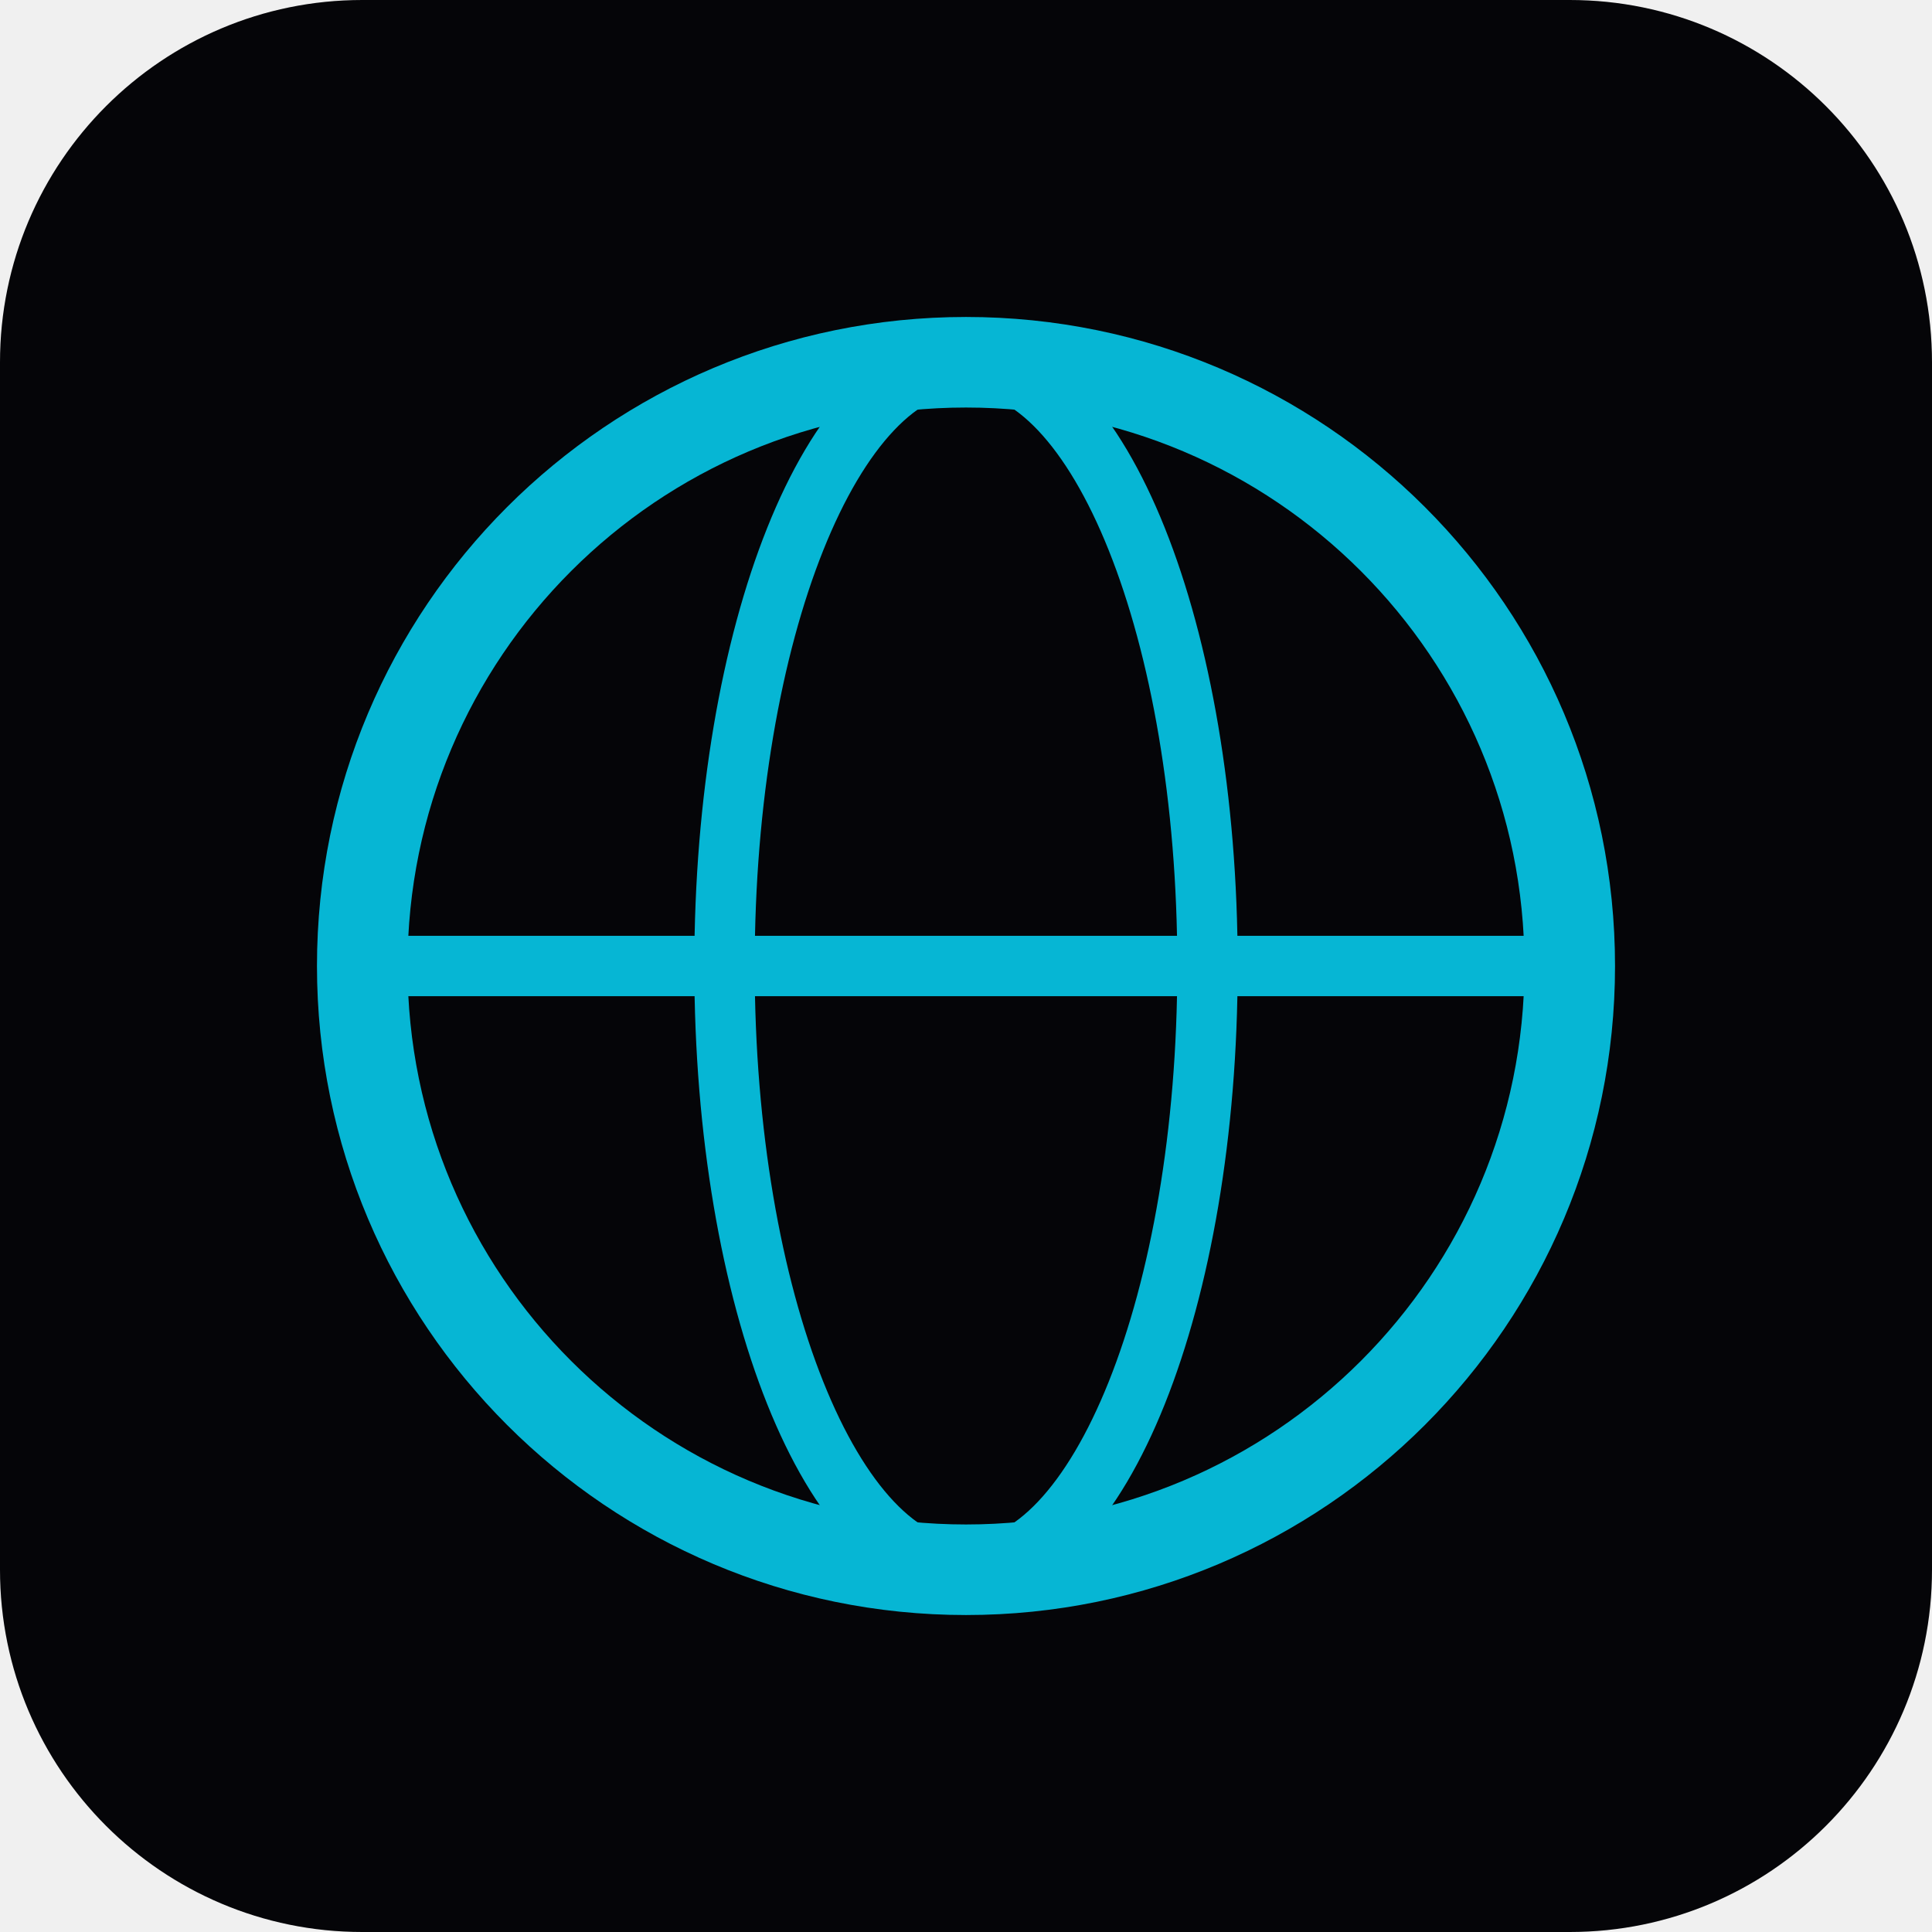
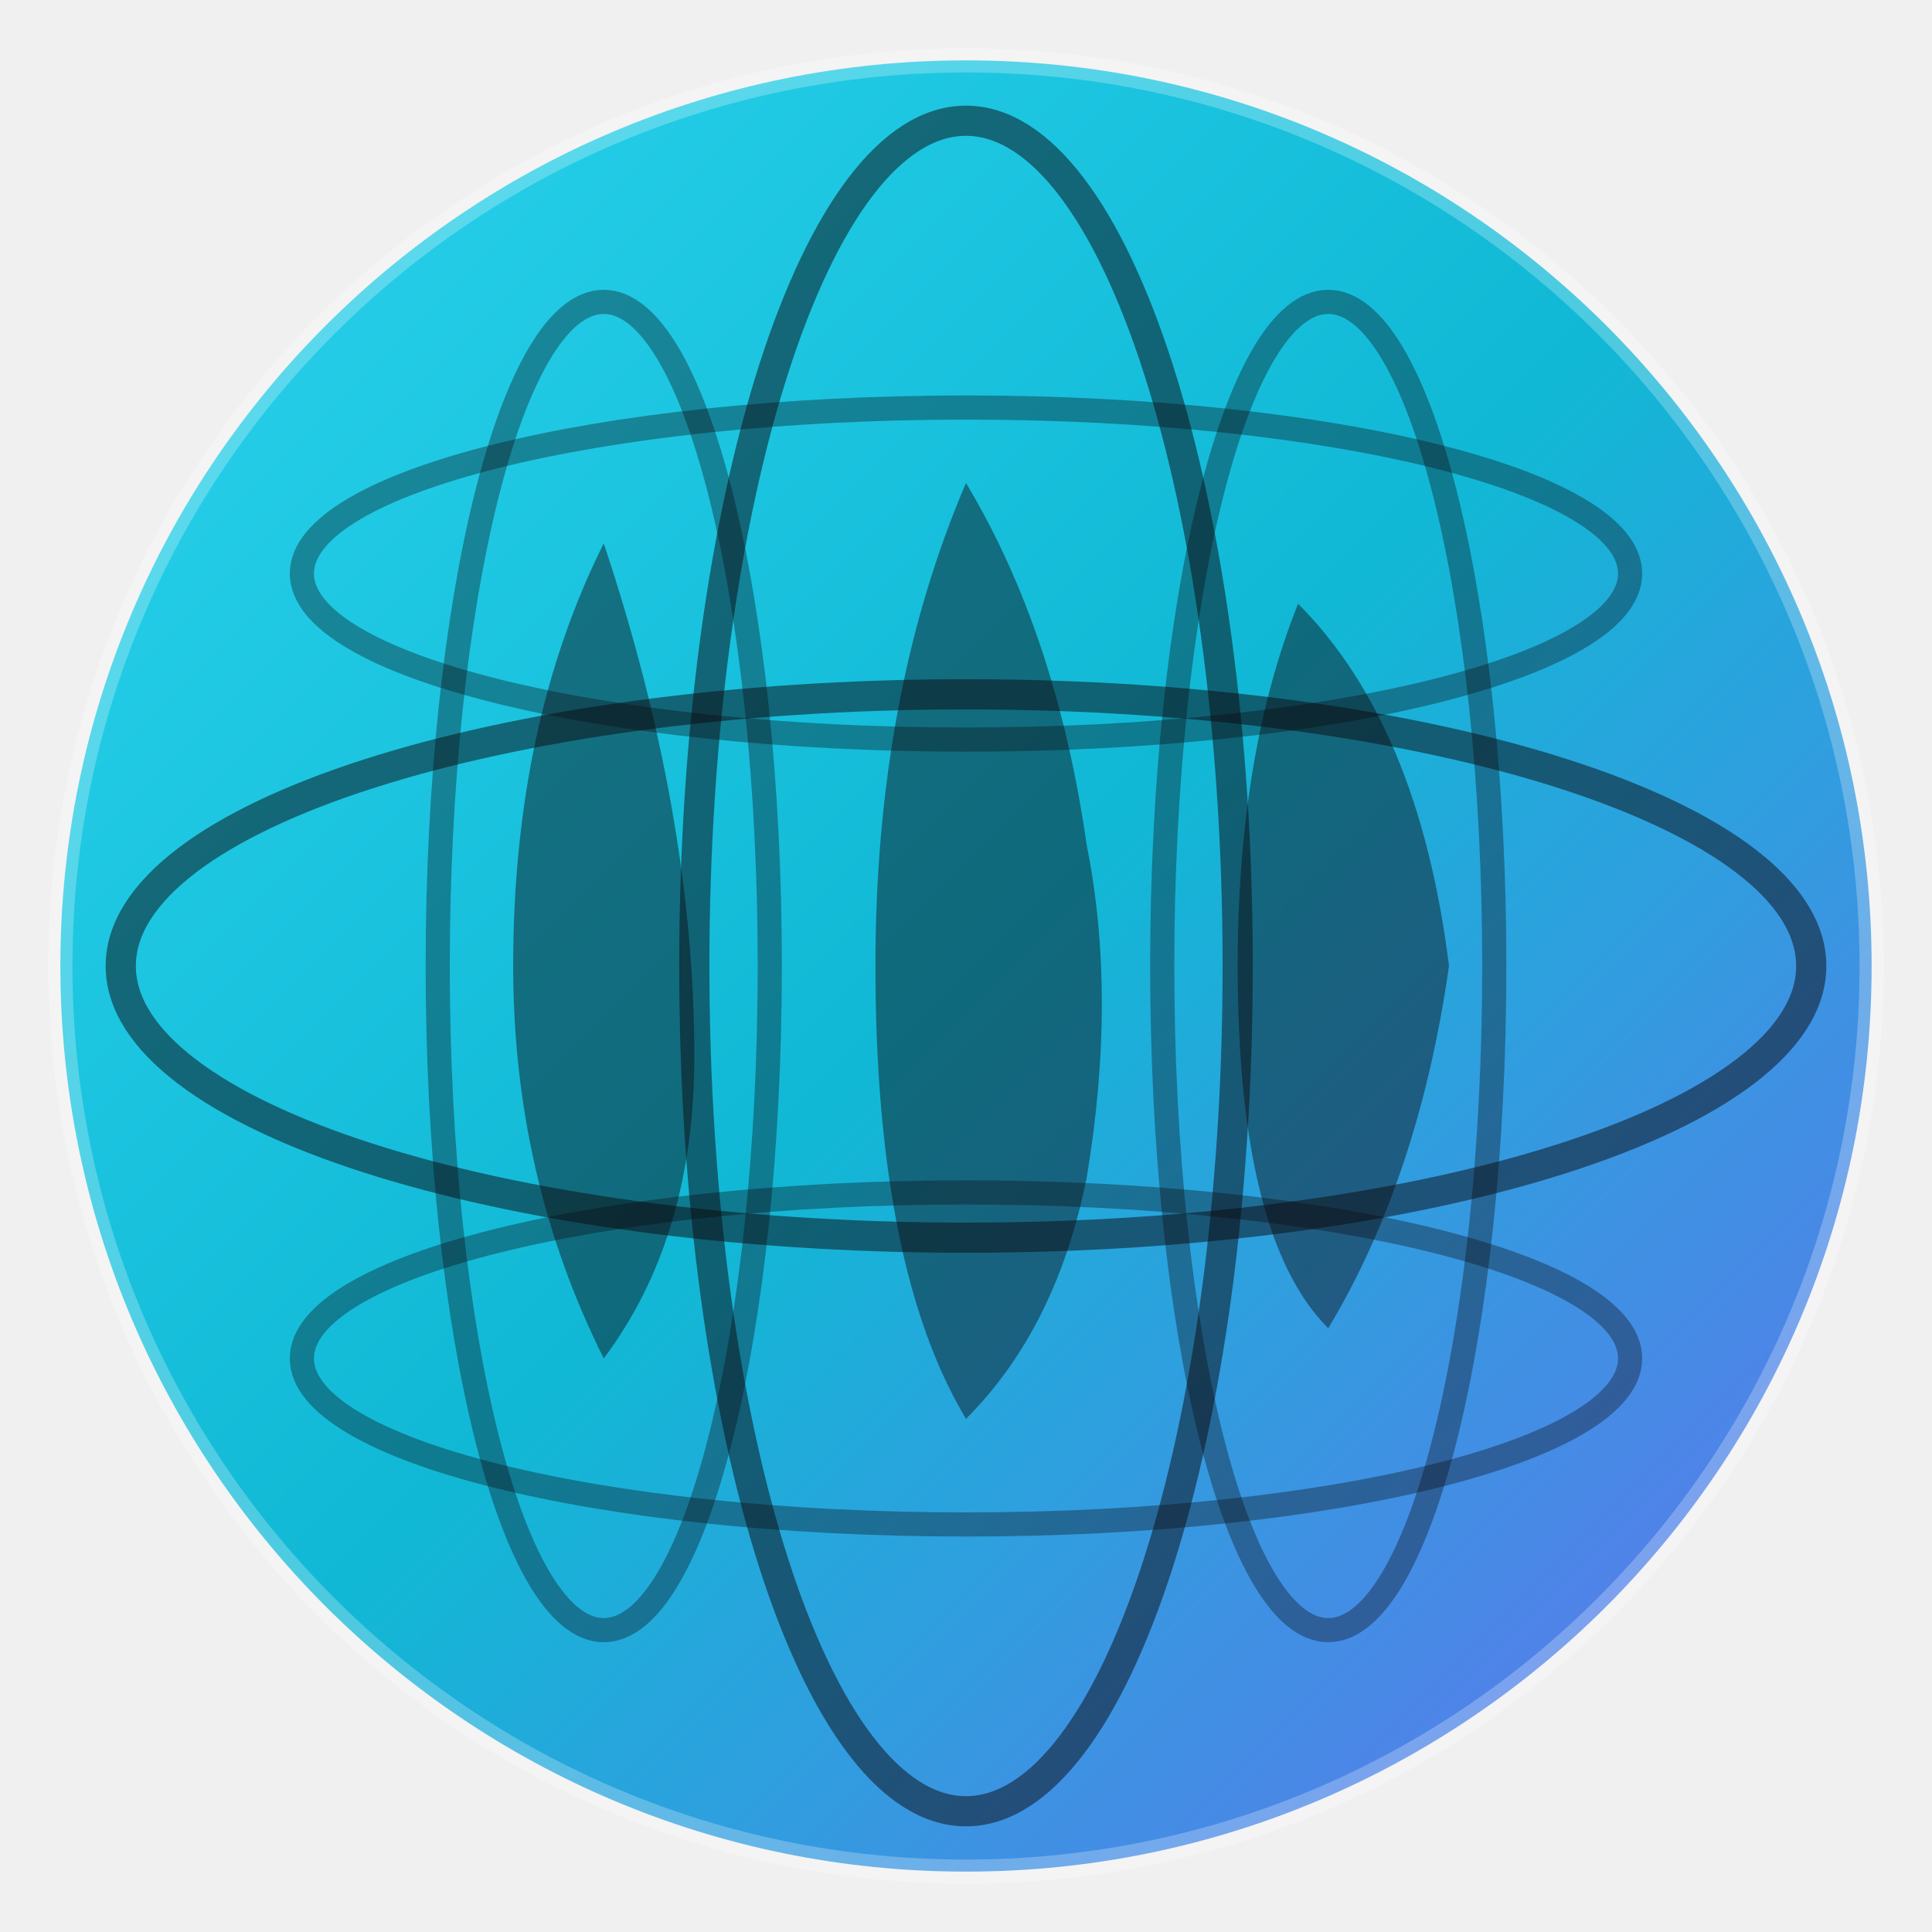
- <svg xmlns="http://www.w3.org/2000/svg" viewBox="0 0 32 32">
-   <rect width="32" height="32" rx="6" fill="#050508" />
-   <circle cx="16" cy="16" r="10" fill="none" stroke="#06b6d4" stroke-width="1.5" />
-   <ellipse cx="16" cy="16" rx="4" ry="10" fill="none" stroke="#06b6d4" stroke-width="1" />
-   <line x1="6" y1="16" x2="26" y2="16" stroke="#06b6d4" stroke-width="1" />
+ <svg xmlns="http://www.w3.org/2000/svg" viewBox="0 0 64 64">
+   <defs>
+     <linearGradient id="globeGradient" x1="0%" y1="0%" x2="100%" y2="100%">
+       <stop offset="0%" style="stop-color:#22d3ee;stop-opacity:1" />
+       <stop offset="50%" style="stop-color:#06b6d4;stop-opacity:1" />
+       <stop offset="100%" style="stop-color:#6366f1;stop-opacity:1" />
+     </linearGradient>
+   </defs>
+   <circle cx="32" cy="32" r="30" fill="url(#globeGradient)" opacity="0.95" />
+   <ellipse cx="32" cy="32" rx="28" ry="9" fill="none" stroke="#0a0a0f" stroke-width="1" opacity="0.5" />
+   <ellipse cx="32" cy="19" rx="22" ry="5.5" fill="none" stroke="#0a0a0f" stroke-width="0.8" opacity="0.35" />
+   <ellipse cx="32" cy="45" rx="22" ry="5.5" fill="none" stroke="#0a0a0f" stroke-width="0.8" opacity="0.35" />
+   <ellipse cx="32" cy="32" rx="9" ry="28" fill="none" stroke="#0a0a0f" stroke-width="1" opacity="0.5" />
+   <ellipse cx="20" cy="32" rx="5.5" ry="22" fill="none" stroke="#0a0a0f" stroke-width="0.8" opacity="0.35" />
+   <ellipse cx="44" cy="32" rx="5.5" ry="22" fill="none" stroke="#0a0a0f" stroke-width="0.8" opacity="0.35" />
+   <path d="M 20 18 Q 17 24 17 32 Q 17 39 20 45 Q 23 41 23 35 Q 23 27 20 18" fill="#0a0a0f" opacity="0.45" />
+   <path d="M 32 16 Q 35 21 36 28 Q 37 33 36 39 Q 35 44 32 47 Q 29 42 29 32 Q 29 23 32 16" fill="#0a0a0f" opacity="0.45" />
+   <path d="M 43 20 Q 47 24 48 32 Q 47 39 44 44 Q 41 41 41 32 Q 41 25 43 20" fill="#0a0a0f" opacity="0.45" />
+   <circle cx="32" cy="32" r="30" fill="none" stroke="#ffffff" stroke-width="0.8" opacity="0.25" />
</svg>
